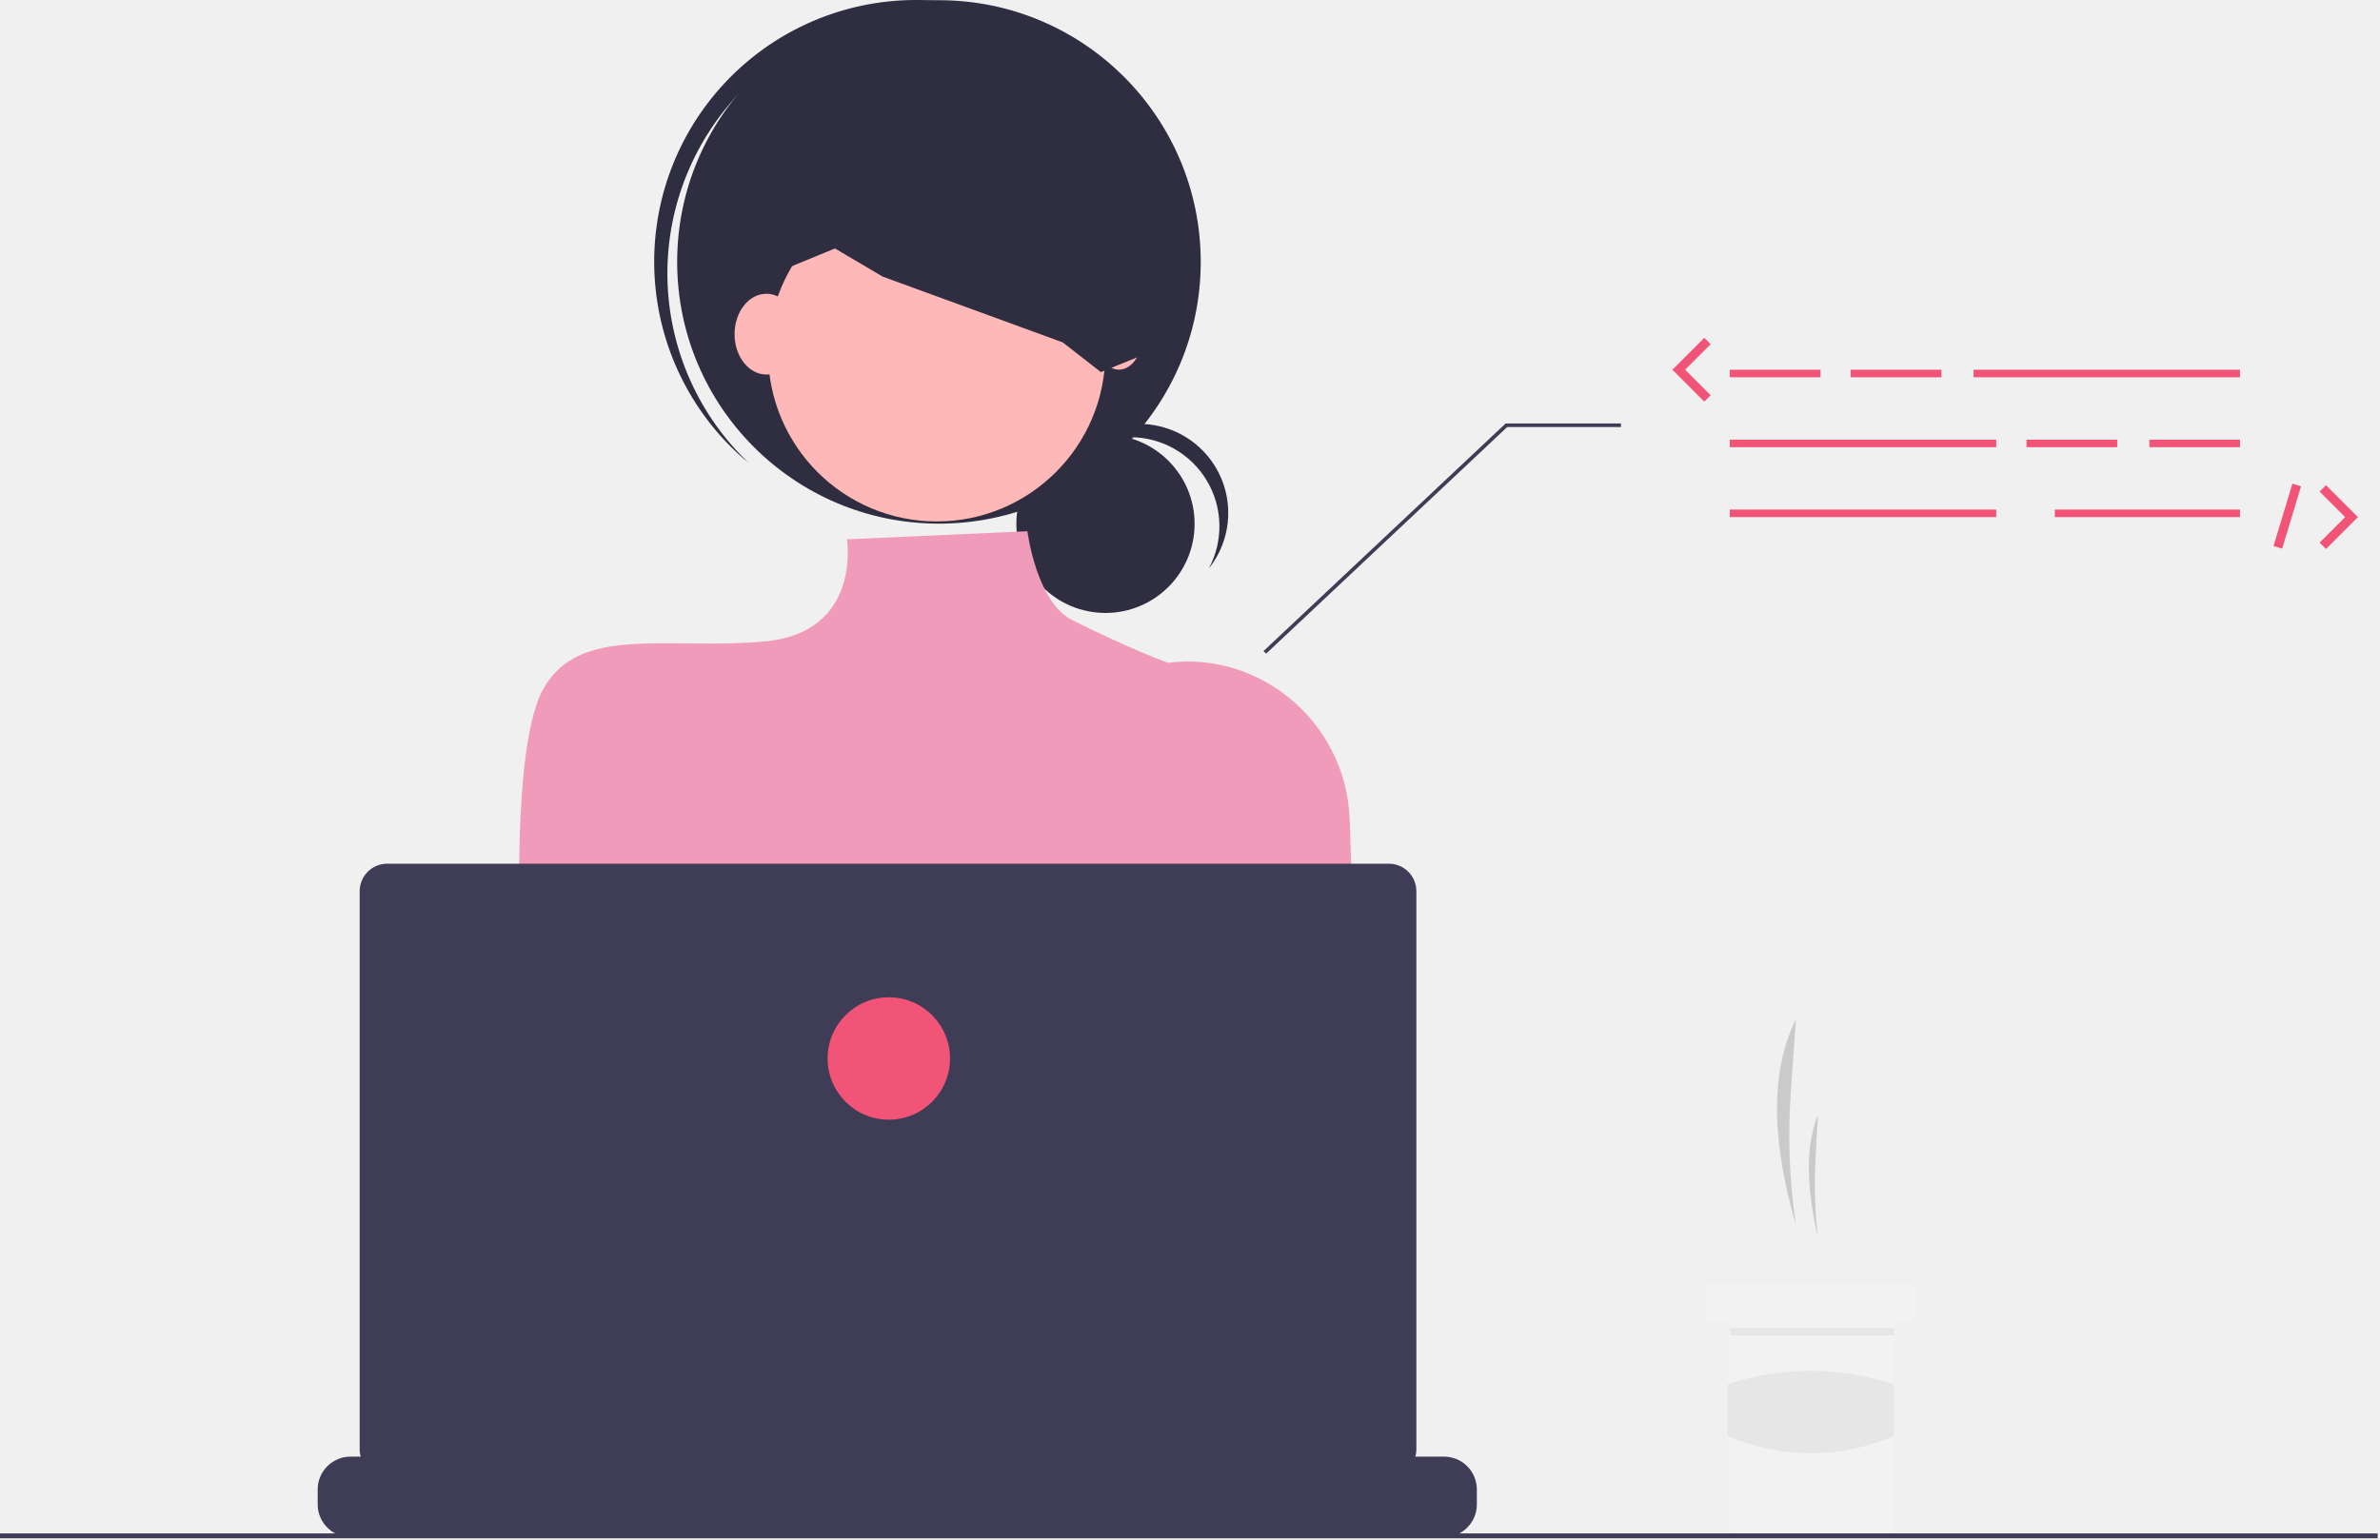
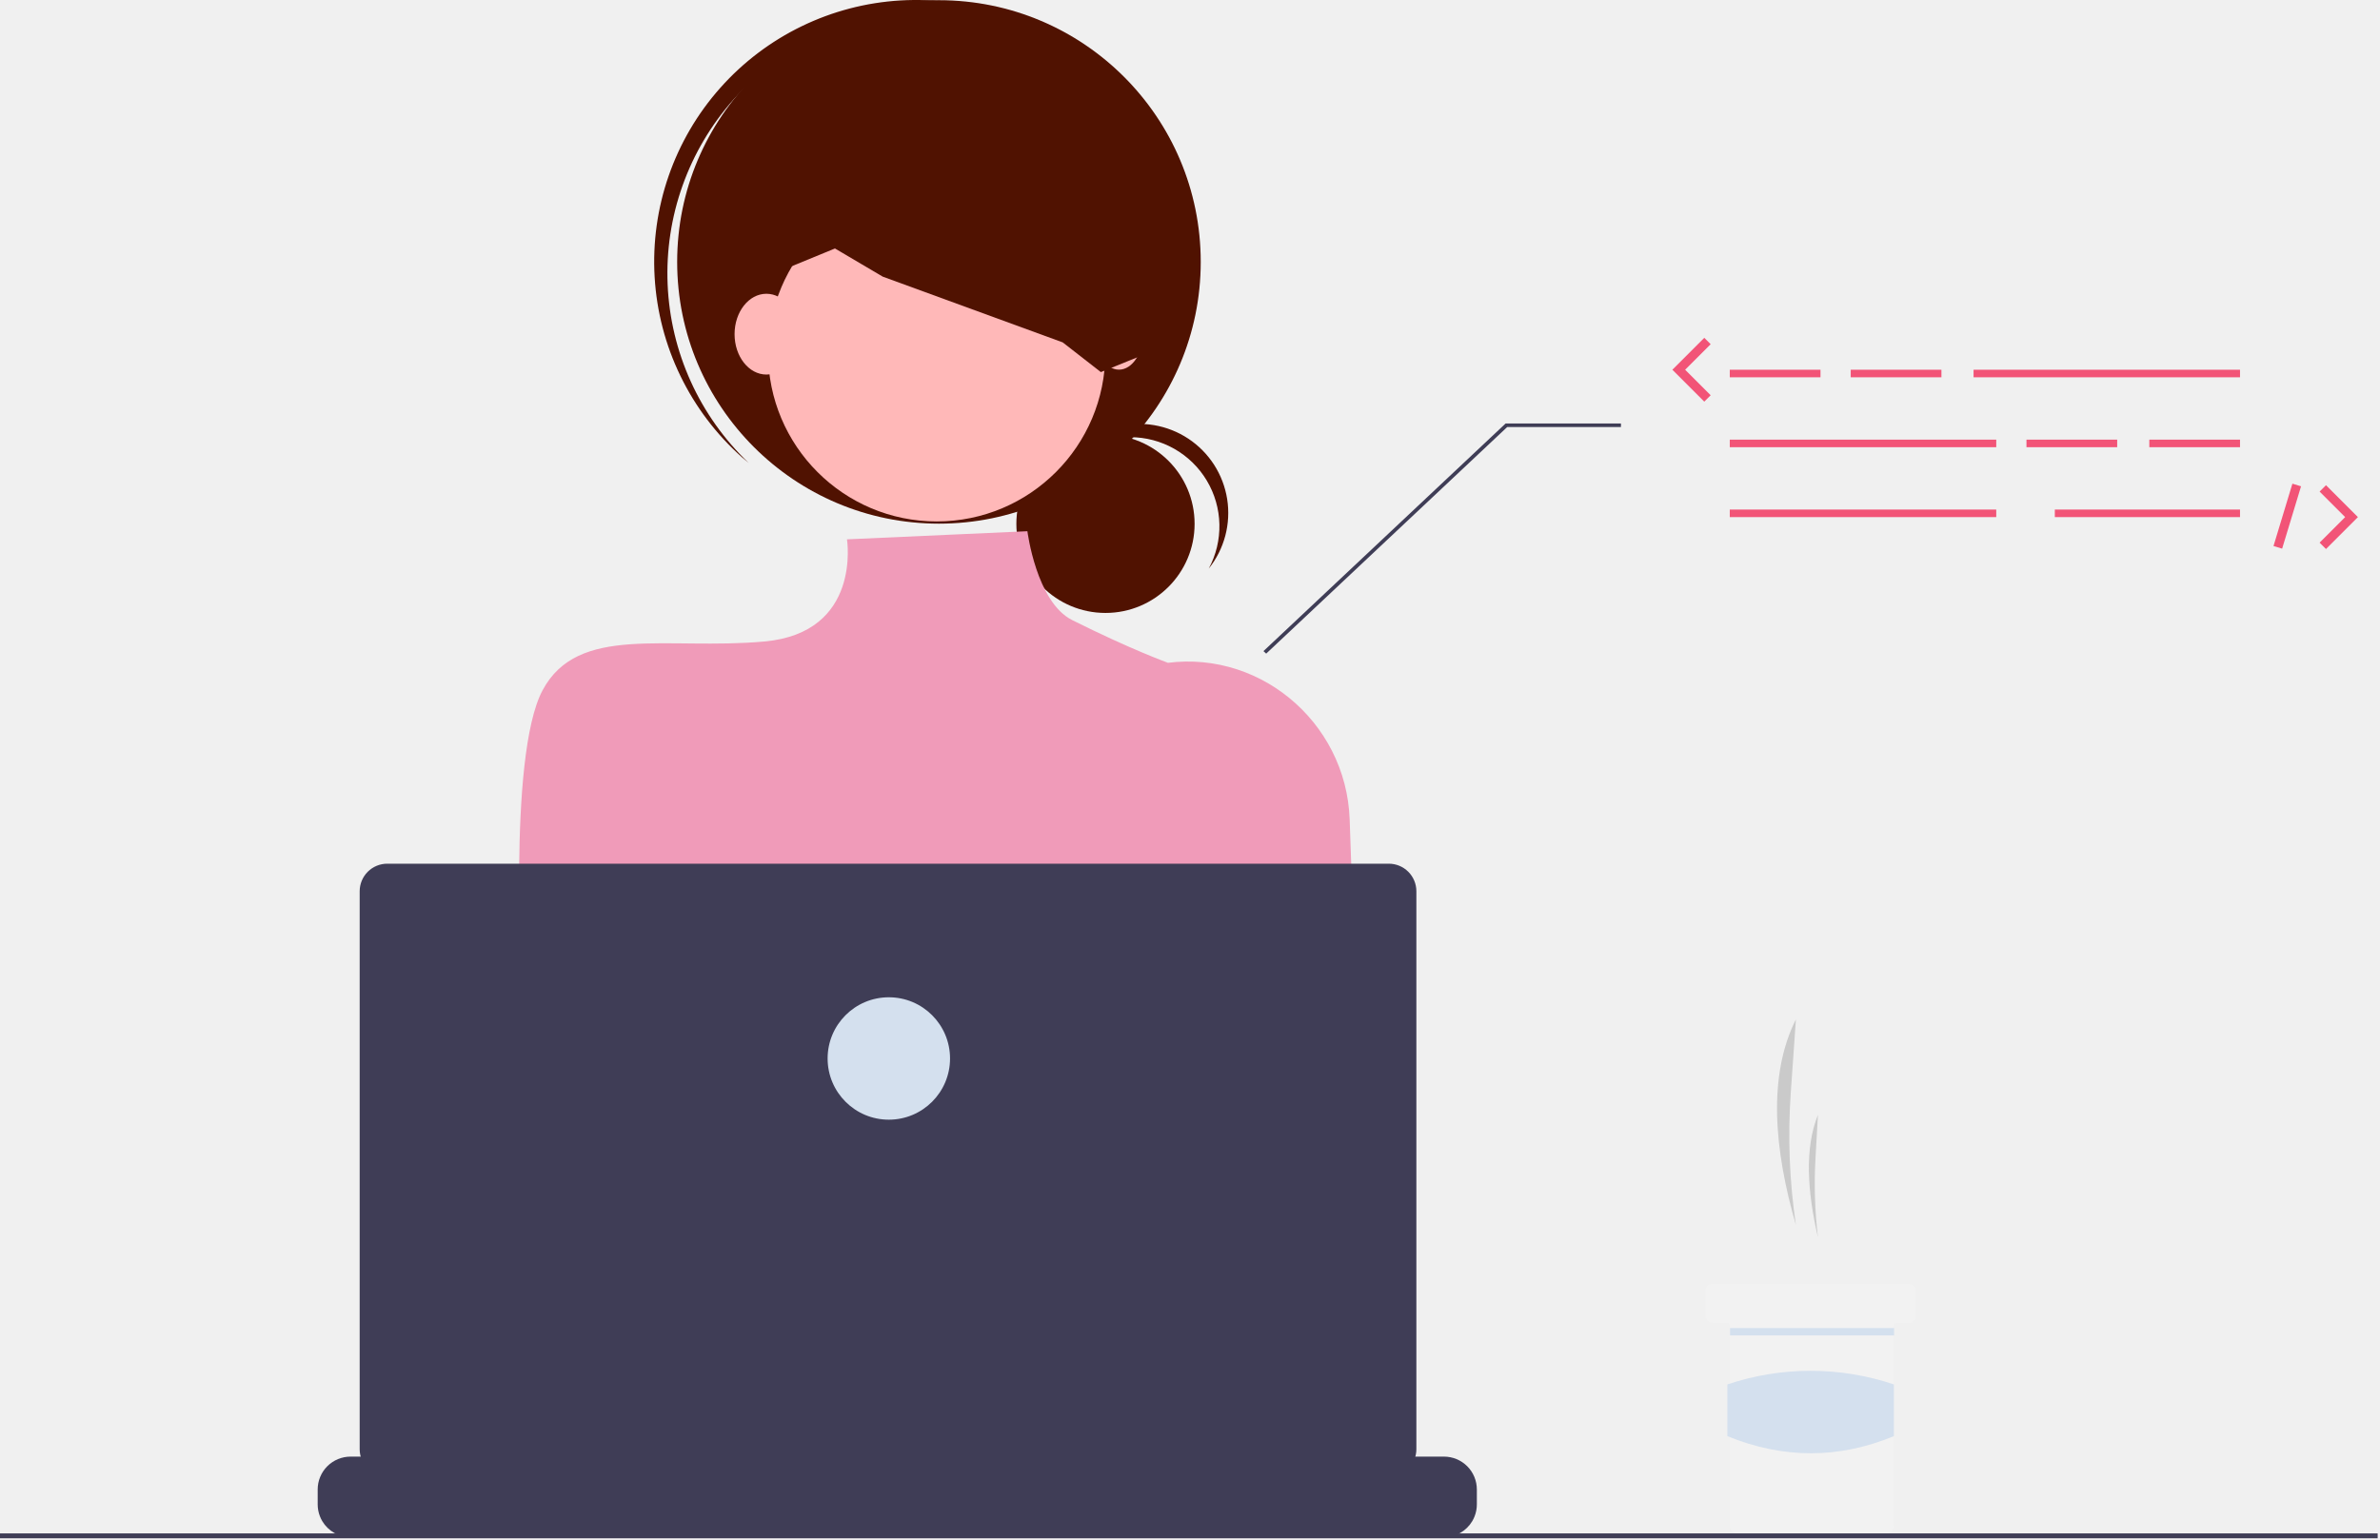
<svg xmlns="http://www.w3.org/2000/svg" width="972" height="629" viewBox="0 0 972 629" fill="none">
  <g clip-path="url(#clip0_5_19)">
    <path d="M733.457 500.406C730.799 482.498 730.097 464.354 731.363 446.294L733.457 416.406C721.916 439.371 724.524 469.598 733.457 500.406V500.406Z" fill="#CACACA" />
    <path d="M742.457 505.406C741.177 494.72 740.84 483.942 741.449 473.197L742.457 455.406C736.904 469.076 738.159 487.068 742.457 505.406Z" fill="#CACACA" />
-     <path d="M782.462 527.408V537.408C782.458 538.203 782.14 538.963 781.579 539.525C781.017 540.087 780.256 540.404 779.462 540.408H774.462C774.33 540.408 774.2 540.433 774.079 540.483C773.957 540.533 773.847 540.607 773.754 540.7C773.661 540.793 773.587 540.903 773.537 541.025C773.487 541.146 773.461 541.277 773.462 541.408V623.408C773.458 624.203 773.14 624.963 772.579 625.525C772.017 626.087 771.256 626.404 770.462 626.408H709.462C708.666 626.408 707.904 626.091 707.341 625.529C706.779 624.966 706.463 624.204 706.462 623.408V541.408C706.461 541.143 706.356 540.889 706.168 540.702C705.981 540.515 705.727 540.409 705.462 540.408H699.462C698.666 540.408 697.904 540.091 697.341 539.529C696.779 538.966 696.463 538.204 696.462 537.408V527.408C696.461 527.014 696.539 526.624 696.689 526.259C696.84 525.895 697.061 525.564 697.339 525.286C697.618 525.007 697.949 524.786 698.313 524.635C698.677 524.485 699.068 524.408 699.462 524.408H779.462C780.257 524.411 781.019 524.727 781.581 525.289C782.143 525.852 782.46 526.613 782.462 527.408V527.408Z" fill="#F2F2F2" />
-     <path d="M773.552 542.508H706.552V545.508H773.552V542.508Z" fill="#E6E6E6" />
-     <path d="M773.462 586.653C751.042 595.931 728.378 596.033 705.462 586.653V565.518C727.523 558.108 751.401 558.108 773.462 565.518V586.653Z" fill="#E6E6E6" />
-     <path d="M451.481 250.381C471.582 250.381 487.877 234.086 487.877 213.985C487.877 193.885 471.582 177.59 451.481 177.59C431.38 177.59 415.086 193.885 415.086 213.985C415.086 234.086 431.38 250.381 451.481 250.381Z" fill="#2F2E41" />
-     <path d="M461.621 178.591C467.92 178.592 474.111 180.228 479.588 183.337C485.066 186.447 489.643 190.925 492.871 196.334C496.1 201.742 497.87 207.896 498.008 214.193C498.147 220.49 496.649 226.715 493.661 232.26C496.816 228.312 499.114 223.75 500.409 218.865C501.704 213.98 501.967 208.878 501.181 203.886C500.396 198.893 498.578 194.119 495.846 189.868C493.113 185.616 489.524 181.981 485.309 179.193C481.094 176.405 476.343 174.525 471.362 173.675C466.38 172.824 461.275 173.02 456.374 174.251C451.472 175.482 446.88 177.721 442.891 180.825C438.903 183.928 435.604 187.829 433.206 192.278C436.608 188.006 440.93 184.558 445.85 182.188C450.77 179.818 456.161 178.589 461.621 178.591V178.591Z" fill="#2F2E41" />
-     <path d="M383.47 213.908C442.517 213.908 490.383 166.042 490.383 106.996C490.383 47.95 442.517 0.083 383.47 0.083C324.424 0.083 276.558 47.95 276.558 106.996C276.558 166.042 324.424 213.908 383.47 213.908Z" fill="#2F2E41" />
-     <path d="M299.562 40.662C317.984 19.944 343.734 7.194 371.379 5.102C399.024 3.01 426.399 11.741 447.729 29.452C446.854 28.621 445.989 27.783 445.081 26.975C423.887 8.151 396.085 -1.487 367.787 0.182C339.489 1.852 313.013 14.691 294.179 35.876C275.345 57.062 265.696 84.86 267.353 113.159C269.01 141.457 281.837 167.94 303.015 186.783C303.923 187.59 304.857 188.351 305.784 189.122C285.698 170.014 273.82 143.849 272.659 116.15C271.498 88.451 281.144 61.384 299.562 40.662Z" fill="#2F2E41" />
+     <path d="M782.462 527.408V537.408C782.458 538.203 782.14 538.963 781.579 539.525C781.017 540.087 780.256 540.404 779.462 540.408H774.462C774.33 540.408 774.2 540.433 774.079 540.483C773.957 540.533 773.847 540.607 773.754 540.7C773.661 540.793 773.587 540.903 773.537 541.025C773.487 541.146 773.461 541.277 773.462 541.408V623.408C773.458 624.203 773.14 624.963 772.579 625.525C772.017 626.087 771.256 626.404 770.462 626.408H709.462C708.666 626.408 707.904 626.091 707.341 625.529C706.779 624.966 706.463 624.204 706.462 623.408V541.408C706.461 541.143 706.356 540.889 706.168 540.702C705.981 540.515 705.727 540.409 705.462 540.408H699.462C698.666 540.408 697.904 540.091 697.341 539.529C696.779 538.966 696.463 538.204 696.462 537.408V527.408C696.461 527.014 696.539 526.624 696.689 526.259C696.84 525.895 697.061 525.564 697.339 525.286C697.618 525.007 697.949 524.786 698.313 524.635C698.677 524.485 699.068 524.408 699.462 524.408H779.462C780.257 524.411 781.019 524.727 781.581 525.289C782.143 525.852 782.46 526.613 782.462 527.408Z" fill="#F2F2F2" />
+     <path d="M773.552 542.508H706.552V545.508H773.552V542.508Z" fill="#D4E0EE" />
+     <path d="M773.462 586.653C751.042 595.931 728.378 596.033 705.462 586.653V565.518C727.523 558.108 751.401 558.108 773.462 565.518V586.653Z" fill="#D4E0EE" />
+     <path d="M451.481 250.381C471.582 250.381 487.877 234.086 487.877 213.985C487.877 193.885 471.582 177.59 451.481 177.59C431.38 177.59 415.086 193.885 415.086 213.985C415.086 234.086 431.38 250.381 451.481 250.381Z" fill="#501201" />
+     <path d="M461.621 178.591C467.92 178.592 474.111 180.228 479.588 183.337C485.066 186.447 489.643 190.925 492.871 196.334C496.1 201.742 497.87 207.896 498.008 214.193C498.147 220.49 496.649 226.715 493.661 232.26C496.816 228.312 499.114 223.75 500.409 218.865C501.704 213.98 501.967 208.878 501.181 203.886C500.396 198.893 498.578 194.119 495.846 189.868C493.113 185.616 489.524 181.981 485.309 179.193C481.094 176.405 476.343 174.525 471.362 173.675C466.38 172.824 461.275 173.02 456.374 174.251C451.472 175.482 446.88 177.721 442.891 180.825C438.903 183.928 435.604 187.829 433.206 192.278C436.608 188.006 440.93 184.558 445.85 182.188C450.77 179.818 456.161 178.589 461.621 178.591V178.591Z" fill="#501201" />
+     <path d="M383.47 213.908C442.517 213.908 490.383 166.042 490.383 106.996C490.383 47.95 442.517 0.083 383.47 0.083C324.424 0.083 276.558 47.95 276.558 106.996C276.558 166.042 324.424 213.908 383.47 213.908Z" fill="#501201" />
+     <path d="M299.562 40.662C317.984 19.944 343.734 7.194 371.379 5.102C399.024 3.01 426.399 11.741 447.729 29.452C446.854 28.621 445.99 27.783 445.081 26.975C423.887 8.151 396.085 -1.487 367.787 0.182C339.489 1.852 313.013 14.691 294.179 35.876C275.345 57.062 265.696 84.861 267.353 113.159C269.01 141.458 281.837 167.94 303.015 186.783C303.923 187.59 304.857 188.351 305.784 189.122C285.698 170.014 273.82 143.849 272.659 116.15C271.498 88.451 281.144 61.384 299.562 40.662Z" fill="#501201" />
    <path d="M382.564 213.002C420.594 213.002 451.423 182.173 451.423 144.143C451.423 106.114 420.594 75.284 382.564 75.284C344.535 75.284 313.706 106.114 313.706 144.143C313.706 182.173 344.535 213.002 382.564 213.002Z" fill="#FFB8B8" />
    <path d="M419.595 217L345.907 220.313C345.907 220.313 352.057 258.421 312.191 262.045C272.326 265.669 236.084 254.797 221.587 281.978C207.091 309.159 213.339 405.944 213.339 405.944C213.339 405.944 240.52 503.796 262.265 518.293C284.01 532.789 474.278 512.856 474.278 512.856L553.907 412.313L551.21 334.773C549.801 294.282 512.833 263.882 473.016 271.375C472.234 271.522 477.793 270.579 477 270.749C477 270.749 461.907 265.313 437.907 253.313C423.23 245.974 419.595 217 419.595 217Z" fill="#F09BB9" />
    <path d="M313 153C320.18 153 326 145.613 326 136.5C326 127.387 320.18 120 313 120C305.82 120 300 127.387 300 136.5C300 145.613 305.82 153 313 153Z" fill="#FFB8B8" />
    <path d="M457 151C462.523 151 467 144.06 467 135.5C467 126.94 462.523 120 457 120C451.477 120 447 126.94 447 135.5C447 144.06 451.477 151 457 151Z" fill="#FFB8B8" />
    <path d="M603.152 608.446V614.516C603.155 616.182 602.846 617.834 602.242 619.386C601.973 620.078 601.649 620.747 601.272 621.386C600.08 623.387 598.389 625.043 596.364 626.193C594.339 627.343 592.05 627.947 589.722 627.946H143.172C140.843 627.947 138.554 627.343 136.529 626.193C134.505 625.043 132.814 623.387 131.622 621.386C131.245 620.747 130.92 620.078 130.652 619.386C130.047 617.834 129.738 616.182 129.742 614.516V608.446C129.741 606.683 130.088 604.937 130.762 603.308C131.437 601.679 132.425 600.198 133.672 598.951C134.918 597.704 136.398 596.715 138.027 596.04C139.656 595.364 141.401 595.017 143.165 595.016H168.912V592.186C168.912 592.113 168.926 592.04 168.954 591.972C168.982 591.904 169.023 591.843 169.075 591.791C169.127 591.739 169.188 591.697 169.256 591.669C169.324 591.641 169.396 591.626 169.47 591.626H182.902C183.05 591.626 183.192 591.685 183.297 591.789C183.402 591.894 183.461 592.036 183.462 592.184V595.016H191.852V592.186C191.852 592.113 191.866 592.04 191.894 591.972C191.922 591.904 191.963 591.843 192.015 591.791C192.067 591.739 192.128 591.697 192.196 591.669C192.264 591.641 192.336 591.626 192.41 591.626H205.842C205.99 591.626 206.132 591.685 206.237 591.789C206.342 591.894 206.401 592.036 206.402 592.184V595.016H214.802V592.186C214.802 592.113 214.816 592.04 214.844 591.972C214.872 591.904 214.913 591.843 214.965 591.791C215.017 591.739 215.078 591.697 215.146 591.669C215.214 591.641 215.286 591.626 215.36 591.626H228.792C228.94 591.626 229.082 591.685 229.187 591.789C229.292 591.894 229.351 592.036 229.352 592.184V595.016H237.742V592.186C237.742 592.113 237.756 592.04 237.784 591.972C237.812 591.904 237.853 591.843 237.905 591.791C237.957 591.739 238.018 591.697 238.086 591.669C238.154 591.641 238.226 591.626 238.3 591.626H251.732C251.88 591.626 252.022 591.685 252.127 591.789C252.232 591.894 252.291 592.036 252.292 592.184V595.016H260.682V592.186C260.682 592.113 260.696 592.04 260.724 591.972C260.752 591.904 260.793 591.843 260.845 591.791C260.897 591.739 260.958 591.697 261.026 591.669C261.094 591.641 261.166 591.626 261.24 591.626H274.672C274.82 591.626 274.962 591.685 275.067 591.789C275.172 591.894 275.231 592.036 275.232 592.184V595.016H283.632V592.186C283.632 592.113 283.646 592.04 283.674 591.972C283.702 591.904 283.743 591.843 283.795 591.791C283.847 591.739 283.908 591.697 283.976 591.669C284.044 591.641 284.116 591.626 284.19 591.626H297.622C297.77 591.626 297.912 591.685 298.017 591.789C298.122 591.894 298.181 592.036 298.182 592.184V595.016H306.572V592.186C306.572 592.113 306.586 592.04 306.614 591.972C306.642 591.904 306.683 591.843 306.735 591.791C306.787 591.739 306.848 591.697 306.916 591.669C306.984 591.641 307.056 591.626 307.13 591.626H412.332C412.405 591.626 412.478 591.64 412.546 591.668C412.614 591.696 412.675 591.738 412.727 591.789C412.779 591.841 412.821 591.903 412.849 591.971C412.877 592.038 412.892 592.111 412.892 592.184V595.016H421.292V592.186C421.292 592.113 421.306 592.04 421.334 591.972C421.362 591.904 421.403 591.843 421.455 591.791C421.507 591.739 421.568 591.697 421.636 591.669C421.704 591.641 421.776 591.626 421.85 591.626H435.282C435.43 591.628 435.571 591.687 435.676 591.792C435.781 591.897 435.84 592.038 435.842 592.186V595.016H444.232V592.186C444.232 592.113 444.246 592.04 444.274 591.972C444.302 591.904 444.343 591.843 444.395 591.791C444.447 591.739 444.508 591.697 444.576 591.669C444.644 591.641 444.716 591.626 444.79 591.626H458.222C458.295 591.626 458.368 591.641 458.436 591.669C458.504 591.697 458.565 591.738 458.617 591.789C458.669 591.841 458.711 591.903 458.739 591.971C458.767 592.038 458.782 592.111 458.782 592.184V595.016H467.172V592.186C467.172 592.113 467.186 592.04 467.214 591.972C467.242 591.904 467.283 591.843 467.335 591.791C467.387 591.739 467.448 591.697 467.516 591.669C467.584 591.641 467.656 591.626 467.73 591.626H481.162C481.235 591.626 481.308 591.641 481.376 591.669C481.444 591.697 481.505 591.738 481.557 591.789C481.609 591.841 481.651 591.903 481.679 591.971C481.707 592.038 481.722 592.111 481.722 592.185V595.016H490.122V592.186C490.122 592.113 490.136 592.04 490.164 591.972C490.192 591.904 490.233 591.843 490.285 591.791C490.337 591.739 490.398 591.697 490.466 591.669C490.534 591.641 490.606 591.626 490.68 591.626H504.112C504.259 591.628 504.399 591.688 504.502 591.793C504.605 591.898 504.662 592.039 504.662 592.186V595.016H513.062V592.186C513.062 592.113 513.076 592.04 513.104 591.972C513.132 591.904 513.173 591.843 513.225 591.791C513.277 591.739 513.338 591.697 513.406 591.669C513.474 591.641 513.546 591.626 513.62 591.626H527.052C527.125 591.626 527.198 591.641 527.266 591.669C527.334 591.697 527.395 591.738 527.447 591.789C527.499 591.841 527.541 591.903 527.569 591.971C527.597 592.038 527.612 592.111 527.612 592.185V595.016H536.002V592.186C536.002 592.113 536.016 592.04 536.044 591.972C536.072 591.904 536.113 591.843 536.165 591.791C536.217 591.739 536.278 591.697 536.346 591.669C536.414 591.641 536.486 591.626 536.56 591.626H549.992C550.065 591.626 550.138 591.641 550.206 591.669C550.274 591.697 550.335 591.738 550.387 591.789C550.439 591.841 550.481 591.903 550.509 591.971C550.537 592.038 550.552 592.111 550.552 592.185V595.016H589.722C593.283 595.015 596.698 596.429 599.217 598.946C601.735 601.464 603.151 604.878 603.152 608.439L603.152 608.446Z" fill="#3F3D56" />
    <path d="M971.052 626.381H0V628.381H971.052V626.381Z" fill="#3F3D56" />
    <path d="M567.194 352.812H158.151C156.672 352.812 155.208 353.103 153.842 353.669C152.476 354.235 151.235 355.064 150.19 356.11C149.144 357.155 148.315 358.396 147.749 359.762C147.183 361.128 146.892 362.592 146.892 364.071V591.982C146.892 594.968 148.078 597.832 150.19 599.943C152.301 602.055 155.165 603.241 158.151 603.241H567.194C570.18 603.241 573.044 602.055 575.155 599.943C577.267 597.832 578.453 594.968 578.453 591.982V364.071C578.453 361.085 577.267 358.221 575.155 356.11C573.044 353.998 570.18 352.812 567.194 352.812Z" fill="#3F3D56" />
-     <path d="M363 457.381C376.807 457.381 388 446.189 388 432.381C388 418.574 376.807 407.381 363 407.381C349.193 407.381 338 418.574 338 432.381C338 446.189 349.193 457.381 363 457.381Z" fill="#F25477" />
+     <path d="M363 457.381C376.807 457.381 388 446.189 388 432.381C388 418.574 376.807 407.381 363 407.381C349.193 407.381 338 418.574 338 432.381C338 446.189 349.193 457.381 363 457.381Z" fill="#D4E0EE" />
    <path d="M517.109 267L615.533 174.455H662V173H614.882L614.653 173.216L516 265.977L517.109 267Z" fill="#3F3D56" />
-     <path d="M330 71L313 113L341 101.5L360.5 113L434.013 139.859L449.597 152L479.5 139.859L449.597 71H330Z" fill="#2F2E41" />
+     <path d="M330 71L313 113L341 101.5L360.5 113L434.013 139.859L449.597 152L479.5 139.859L449.597 71H330Z" fill="#501201" />
    <path d="M743.493 151.034H706.446V154.121H743.493V151.034Z" fill="#F25477" />
    <path d="M792.889 151.034H755.842V154.121H792.889V151.034Z" fill="#F25477" />
    <path d="M864.667 179.591H827.62V182.678H864.667V179.591Z" fill="#F25477" />
    <path d="M914.834 179.591H877.787V182.678H914.834V179.591Z" fill="#F25477" />
    <path d="M914.834 151.034H806.009V154.121H914.834V151.034Z" fill="#F25477" />
    <path d="M815.271 179.591H706.446V182.678H815.271V179.591Z" fill="#F25477" />
    <path d="M815.271 208.148H706.446V211.235H815.271V208.148Z" fill="#F25477" />
    <path d="M914.834 208.148H839.197V211.235H914.834V208.148Z" fill="#F25477" />
    <path d="M696.034 164.067L683 151.034L696.034 138L698.641 140.608L688.215 151.034L698.641 161.459L696.034 164.067Z" fill="#F25477" />
    <path d="M949.945 224.268L947.337 221.661L957.763 211.234L947.337 200.808L949.945 198.201L962.978 211.234L949.945 224.268Z" fill="#F25477" />
    <path d="M936.224 197.58L928.505 223.049L932.035 224.118L939.753 198.649L936.224 197.58Z" fill="#F25477" />
  </g>
  <defs>
    <clipPath id="clip0_5_19">
      <rect width="971.052" height="628.381" fill="white" />
    </clipPath>
  </defs>
</svg>
